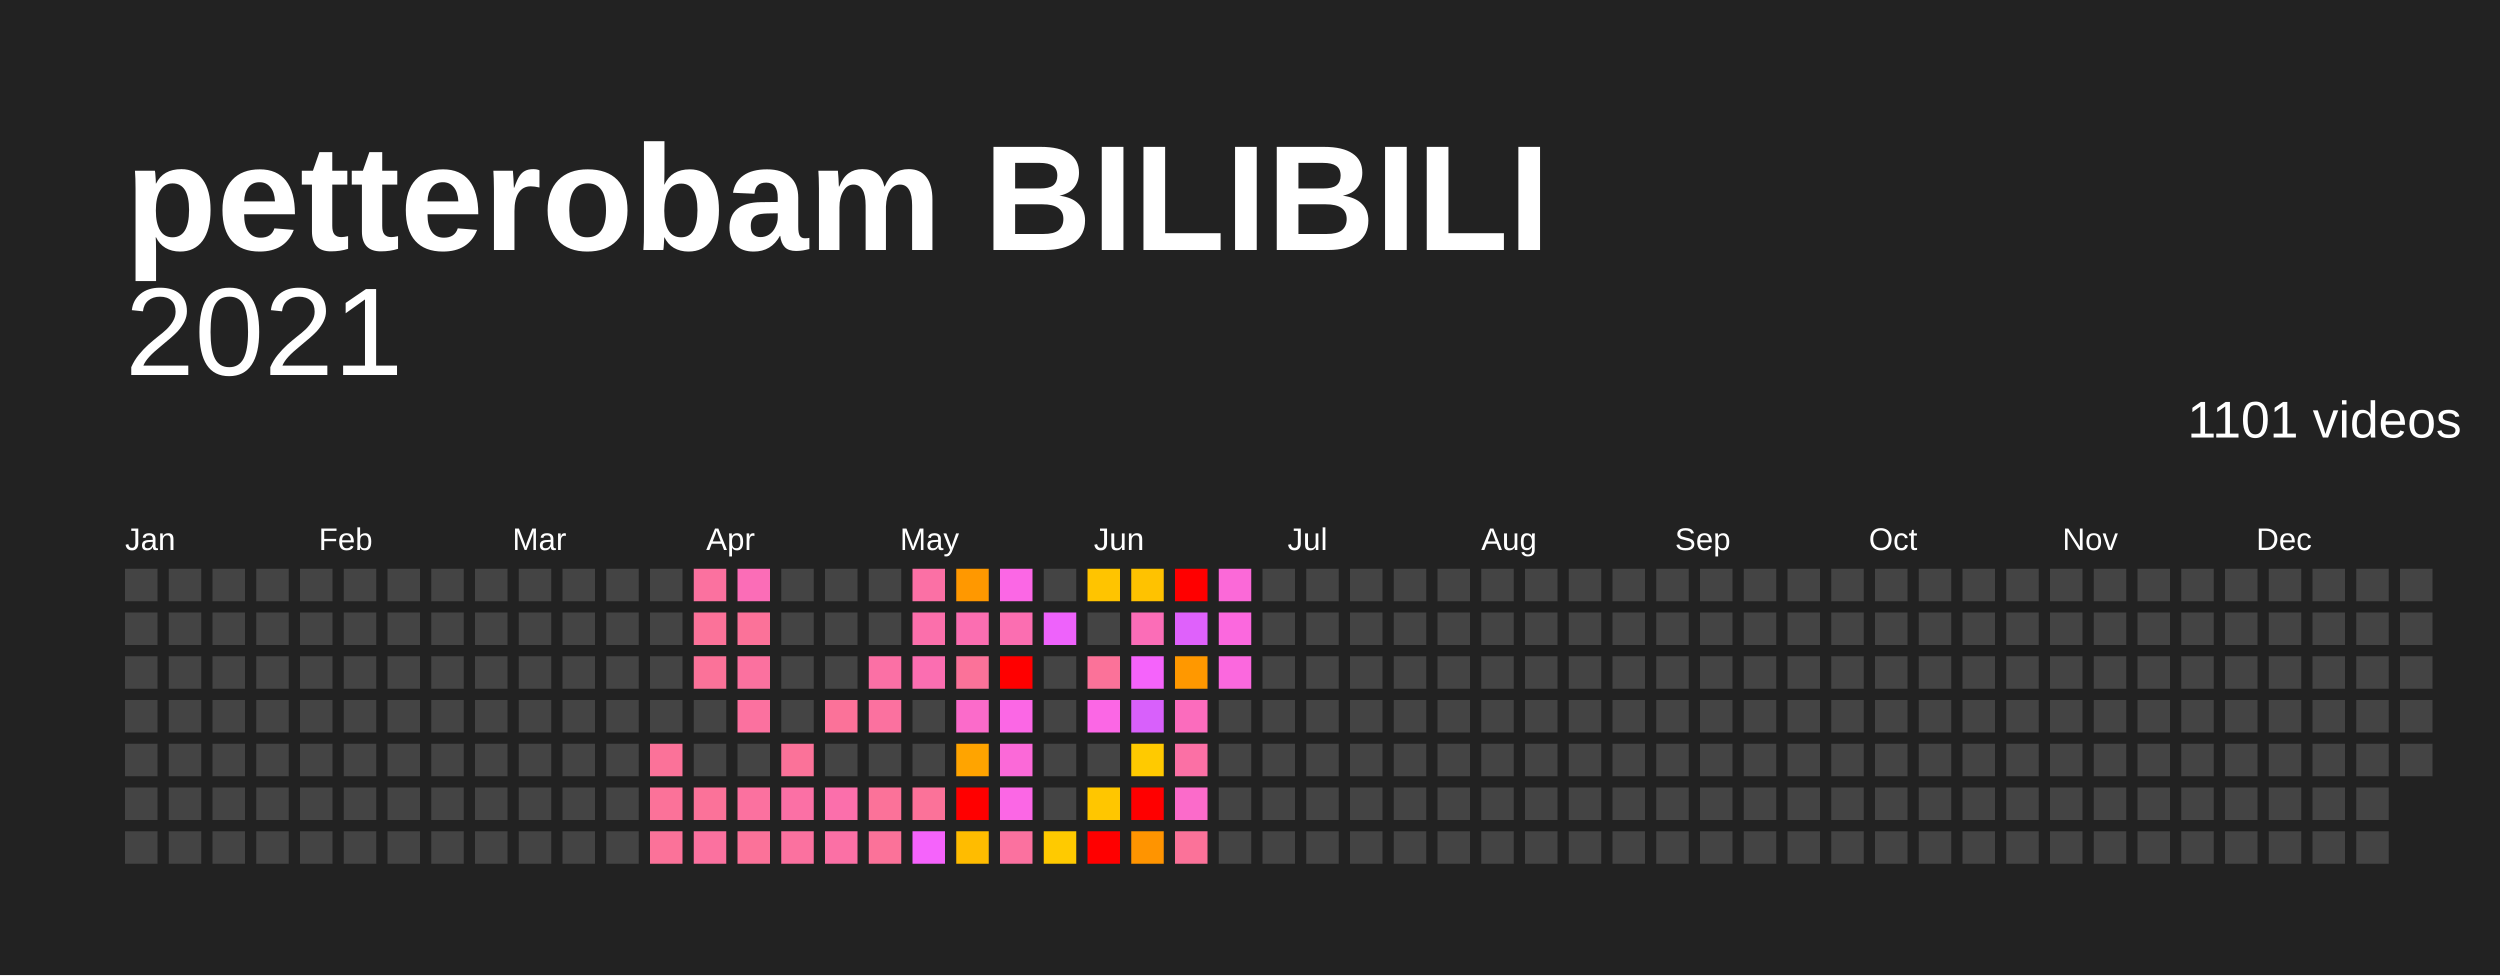
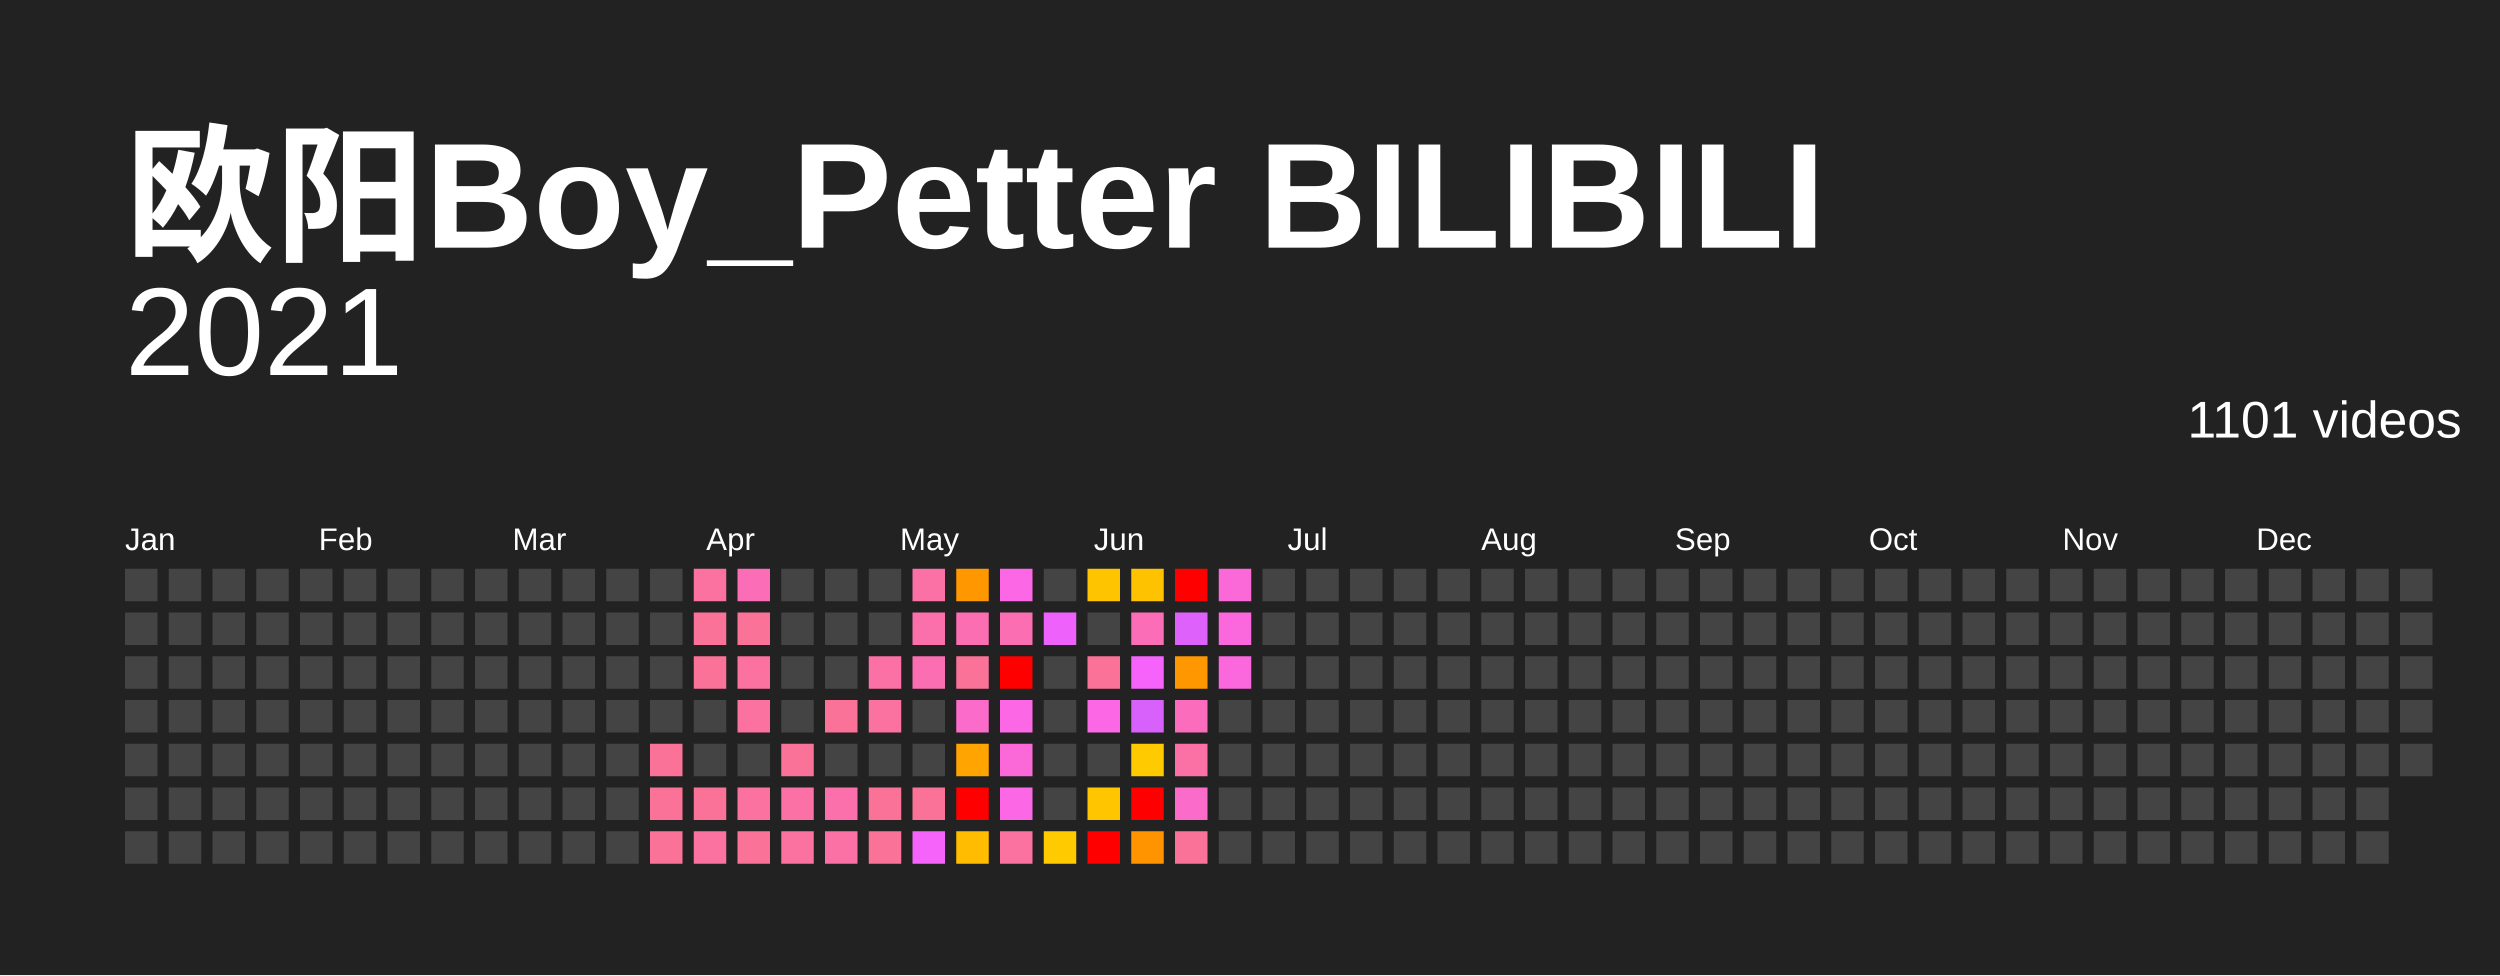
<svg xmlns="http://www.w3.org/2000/svg" baseProfile="full" height="78mm" version="1.1" viewBox="0,0,200,78" width="200mm">
  <defs />
  <rect fill="#222222" height="78" width="200" x="0" y="0" />
-   <text fill="#FFFFFF" style="font-size:12px; font-family:Arial; font-weight:bold;" x="10" y="20">petterobam BILIBILI</text>
+   <text fill="#FFFFFF" style="font-size:12px; font-family:Arial; font-weight:bold;" x="10" y="20">欧阳Boy_Petter BILIBILI</text>
  <text alignment-baseline="hanging" fill="#FFFFFF" style="font-size:10.0px; font-family:Arial;" x="10" y="30">2021</text>
  <text alignment-baseline="hanging" fill="#FFFFFF" style="font-size:4.125px; font-family:Arial;" x="175" y="35">1101 videos</text>
  <text fill="#FFFFFF" style="font-size:2.5px; font-family:Arial" x="10.0" y="44">Jan</text>
  <text fill="#FFFFFF" style="font-size:2.5px; font-family:Arial" x="25.5" y="44">Feb</text>
  <text fill="#FFFFFF" style="font-size:2.5px; font-family:Arial" x="41.0" y="44">Mar</text>
  <text fill="#FFFFFF" style="font-size:2.5px; font-family:Arial" x="56.5" y="44">Apr</text>
  <text fill="#FFFFFF" style="font-size:2.5px; font-family:Arial" x="72.0" y="44">May</text>
  <text fill="#FFFFFF" style="font-size:2.5px; font-family:Arial" x="87.5" y="44">Jun</text>
  <text fill="#FFFFFF" style="font-size:2.5px; font-family:Arial" x="103.0" y="44">Jul</text>
  <text fill="#FFFFFF" style="font-size:2.5px; font-family:Arial" x="118.5" y="44">Aug</text>
  <text fill="#FFFFFF" style="font-size:2.5px; font-family:Arial" x="134.0" y="44">Sep</text>
  <text fill="#FFFFFF" style="font-size:2.5px; font-family:Arial" x="149.5" y="44">Oct</text>
  <text fill="#FFFFFF" style="font-size:2.5px; font-family:Arial" x="165.0" y="44">Nov</text>
  <text fill="#FFFFFF" style="font-size:2.5px; font-family:Arial" x="180.5" y="44">Dec</text>
  <rect fill="#444444" height="2.6" width="2.6" x="10.0" y="45.5" />
  <rect fill="#444444" height="2.6" width="2.6" x="10.0" y="49.0" />
  <rect fill="#444444" height="2.6" width="2.6" x="10.0" y="52.5" />
  <rect fill="#444444" height="2.6" width="2.6" x="10.0" y="56.0" />
  <rect fill="#444444" height="2.6" width="2.6" x="10.0" y="59.5" />
  <rect fill="#444444" height="2.6" width="2.6" x="10.0" y="63.0" />
  <rect fill="#444444" height="2.6" width="2.6" x="10.0" y="66.5" />
  <rect fill="#444444" height="2.6" width="2.6" x="13.5" y="45.5" />
  <rect fill="#444444" height="2.6" width="2.6" x="13.5" y="49.0" />
  <rect fill="#444444" height="2.6" width="2.6" x="13.5" y="52.5" />
  <rect fill="#444444" height="2.6" width="2.6" x="13.5" y="56.0" />
  <rect fill="#444444" height="2.6" width="2.6" x="13.5" y="59.5" />
  <rect fill="#444444" height="2.6" width="2.6" x="13.5" y="63.0" />
  <rect fill="#444444" height="2.6" width="2.6" x="13.5" y="66.5" />
  <rect fill="#444444" height="2.6" width="2.6" x="17.0" y="45.5" />
  <rect fill="#444444" height="2.6" width="2.6" x="17.0" y="49.0" />
  <rect fill="#444444" height="2.6" width="2.6" x="17.0" y="52.5" />
  <rect fill="#444444" height="2.6" width="2.6" x="17.0" y="56.0" />
  <rect fill="#444444" height="2.6" width="2.6" x="17.0" y="59.5" />
  <rect fill="#444444" height="2.6" width="2.6" x="17.0" y="63.0" />
  <rect fill="#444444" height="2.6" width="2.6" x="17.0" y="66.5" />
  <rect fill="#444444" height="2.6" width="2.6" x="20.5" y="45.5" />
  <rect fill="#444444" height="2.6" width="2.6" x="20.5" y="49.0" />
  <rect fill="#444444" height="2.6" width="2.6" x="20.5" y="52.5" />
  <rect fill="#444444" height="2.6" width="2.6" x="20.5" y="56.0" />
  <rect fill="#444444" height="2.6" width="2.6" x="20.5" y="59.5" />
  <rect fill="#444444" height="2.6" width="2.6" x="20.5" y="63.0" />
  <rect fill="#444444" height="2.6" width="2.6" x="20.5" y="66.5" />
  <rect fill="#444444" height="2.6" width="2.6" x="24.0" y="45.5" />
  <rect fill="#444444" height="2.6" width="2.6" x="24.0" y="49.0" />
  <rect fill="#444444" height="2.6" width="2.6" x="24.0" y="52.5" />
  <rect fill="#444444" height="2.6" width="2.6" x="24.0" y="56.0" />
  <rect fill="#444444" height="2.6" width="2.6" x="24.0" y="59.5" />
  <rect fill="#444444" height="2.6" width="2.6" x="24.0" y="63.0" />
  <rect fill="#444444" height="2.6" width="2.6" x="24.0" y="66.5" />
  <rect fill="#444444" height="2.6" width="2.6" x="27.5" y="45.5" />
  <rect fill="#444444" height="2.6" width="2.6" x="27.5" y="49.0" />
  <rect fill="#444444" height="2.6" width="2.6" x="27.5" y="52.5" />
  <rect fill="#444444" height="2.6" width="2.6" x="27.5" y="56.0" />
  <rect fill="#444444" height="2.6" width="2.6" x="27.5" y="59.5" />
  <rect fill="#444444" height="2.6" width="2.6" x="27.5" y="63.0" />
  <rect fill="#444444" height="2.6" width="2.6" x="27.5" y="66.5" />
  <rect fill="#444444" height="2.6" width="2.6" x="31.0" y="45.5" />
  <rect fill="#444444" height="2.6" width="2.6" x="31.0" y="49.0" />
  <rect fill="#444444" height="2.6" width="2.6" x="31.0" y="52.5" />
  <rect fill="#444444" height="2.6" width="2.6" x="31.0" y="56.0" />
  <rect fill="#444444" height="2.6" width="2.6" x="31.0" y="59.5" />
  <rect fill="#444444" height="2.6" width="2.6" x="31.0" y="63.0" />
  <rect fill="#444444" height="2.6" width="2.6" x="31.0" y="66.5" />
  <rect fill="#444444" height="2.6" width="2.6" x="34.5" y="45.5" />
  <rect fill="#444444" height="2.6" width="2.6" x="34.5" y="49.0" />
  <rect fill="#444444" height="2.6" width="2.6" x="34.5" y="52.5" />
  <rect fill="#444444" height="2.6" width="2.6" x="34.5" y="56.0" />
  <rect fill="#444444" height="2.6" width="2.6" x="34.5" y="59.5" />
  <rect fill="#444444" height="2.6" width="2.6" x="34.5" y="63.0" />
  <rect fill="#444444" height="2.6" width="2.6" x="34.5" y="66.5" />
  <rect fill="#444444" height="2.6" width="2.6" x="38.0" y="45.5" />
  <rect fill="#444444" height="2.6" width="2.6" x="38.0" y="49.0" />
  <rect fill="#444444" height="2.6" width="2.6" x="38.0" y="52.5" />
  <rect fill="#444444" height="2.6" width="2.6" x="38.0" y="56.0" />
  <rect fill="#444444" height="2.6" width="2.6" x="38.0" y="59.5" />
  <rect fill="#444444" height="2.6" width="2.6" x="38.0" y="63.0" />
  <rect fill="#444444" height="2.6" width="2.6" x="38.0" y="66.5" />
  <rect fill="#444444" height="2.6" width="2.6" x="41.5" y="45.5" />
  <rect fill="#444444" height="2.6" width="2.6" x="41.5" y="49.0" />
  <rect fill="#444444" height="2.6" width="2.6" x="41.5" y="52.5" />
  <rect fill="#444444" height="2.6" width="2.6" x="41.5" y="56.0" />
  <rect fill="#444444" height="2.6" width="2.6" x="41.5" y="59.5" />
  <rect fill="#444444" height="2.6" width="2.6" x="41.5" y="63.0" />
  <rect fill="#444444" height="2.6" width="2.6" x="41.5" y="66.5" />
  <rect fill="#444444" height="2.6" width="2.6" x="45.0" y="45.5" />
  <rect fill="#444444" height="2.6" width="2.6" x="45.0" y="49.0" />
  <rect fill="#444444" height="2.6" width="2.6" x="45.0" y="52.5" />
  <rect fill="#444444" height="2.6" width="2.6" x="45.0" y="56.0" />
  <rect fill="#444444" height="2.6" width="2.6" x="45.0" y="59.5" />
  <rect fill="#444444" height="2.6" width="2.6" x="45.0" y="63.0" />
  <rect fill="#444444" height="2.6" width="2.6" x="45.0" y="66.5" />
  <rect fill="#444444" height="2.6" width="2.6" x="48.5" y="45.5" />
  <rect fill="#444444" height="2.6" width="2.6" x="48.5" y="49.0" />
  <rect fill="#444444" height="2.6" width="2.6" x="48.5" y="52.5" />
  <rect fill="#444444" height="2.6" width="2.6" x="48.5" y="56.0" />
  <rect fill="#444444" height="2.6" width="2.6" x="48.5" y="59.5" />
  <rect fill="#444444" height="2.6" width="2.6" x="48.5" y="63.0" />
  <rect fill="#444444" height="2.6" width="2.6" x="48.5" y="66.5" />
  <rect fill="#444444" height="2.6" width="2.6" x="52.0" y="45.5" />
  <rect fill="#444444" height="2.6" width="2.6" x="52.0" y="49.0" />
  <rect fill="#444444" height="2.6" width="2.6" x="52.0" y="52.5" />
  <rect fill="#444444" height="2.6" width="2.6" x="52.0" y="56.0" />
  <rect fill="#fb7299" height="2.6" width="2.6" x="52.0" y="59.5" />
  <rect fill="#fb7299" height="2.6" width="2.6" x="52.0" y="63.0" />
  <rect fill="#fb7299" height="2.6" width="2.6" x="52.0" y="66.5" />
  <rect fill="#fb719f" height="2.6" width="2.6" x="55.5" y="45.5" />
  <rect fill="#fb7299" height="2.6" width="2.6" x="55.5" y="49.0" />
  <rect fill="#fb7299" height="2.6" width="2.6" x="55.5" y="52.5" />
  <rect fill="#444444" height="2.6" width="2.6" x="55.5" y="56.0" />
  <rect fill="#444444" height="2.6" width="2.6" x="55.5" y="59.5" />
  <rect fill="#fb7299" height="2.6" width="2.6" x="55.5" y="63.0" />
  <rect fill="#fb719f" height="2.6" width="2.6" x="55.5" y="66.5" />
  <rect fill="#fb6db7" height="2.6" width="2.6" x="59.0" y="45.5" />
  <rect fill="#fb7299" height="2.6" width="2.6" x="59.0" y="49.0" />
  <rect fill="#fb719f" height="2.6" width="2.6" x="59.0" y="52.5" />
  <rect fill="#fb719f" height="2.6" width="2.6" x="59.0" y="56.0" />
  <rect fill="#444444" height="2.6" width="2.6" x="59.0" y="59.5" />
  <rect fill="#fb719f" height="2.6" width="2.6" x="59.0" y="63.0" />
  <rect fill="#fb7299" height="2.6" width="2.6" x="59.0" y="66.5" />
  <rect fill="#444444" height="2.6" width="2.6" x="62.5" y="45.5" />
  <rect fill="#444444" height="2.6" width="2.6" x="62.5" y="49.0" />
  <rect fill="#444444" height="2.6" width="2.6" x="62.5" y="52.5" />
  <rect fill="#444444" height="2.6" width="2.6" x="62.5" y="56.0" />
  <rect fill="#fb7299" height="2.6" width="2.6" x="62.5" y="59.5" />
  <rect fill="#fb70a5" height="2.6" width="2.6" x="62.5" y="63.0" />
  <rect fill="#fb719f" height="2.6" width="2.6" x="62.5" y="66.5" />
  <rect fill="#444444" height="2.6" width="2.6" x="66.0" y="45.5" />
  <rect fill="#444444" height="2.6" width="2.6" x="66.0" y="49.0" />
  <rect fill="#444444" height="2.6" width="2.6" x="66.0" y="52.5" />
  <rect fill="#fb7299" height="2.6" width="2.6" x="66.0" y="56.0" />
  <rect fill="#444444" height="2.6" width="2.6" x="66.0" y="59.5" />
  <rect fill="#fb6fab" height="2.6" width="2.6" x="66.0" y="63.0" />
  <rect fill="#fb70a5" height="2.6" width="2.6" x="66.0" y="66.5" />
  <rect fill="#444444" height="2.6" width="2.6" x="69.5" y="45.5" />
  <rect fill="#444444" height="2.6" width="2.6" x="69.5" y="49.0" />
  <rect fill="#fb70a5" height="2.6" width="2.6" x="69.5" y="52.5" />
  <rect fill="#fb719f" height="2.6" width="2.6" x="69.5" y="56.0" />
  <rect fill="#444444" height="2.6" width="2.6" x="69.5" y="59.5" />
  <rect fill="#fb7299" height="2.6" width="2.6" x="69.5" y="63.0" />
  <rect fill="#fb7299" height="2.6" width="2.6" x="69.5" y="66.5" />
  <rect fill="#fb70a5" height="2.6" width="2.6" x="73.0" y="45.5" />
  <rect fill="#fb6fab" height="2.6" width="2.6" x="73.0" y="49.0" />
  <rect fill="#fb6eb1" height="2.6" width="2.6" x="73.0" y="52.5" />
  <rect fill="#444444" height="2.6" width="2.6" x="73.0" y="56.0" />
  <rect fill="#444444" height="2.6" width="2.6" x="73.0" y="59.5" />
  <rect fill="#fb7299" height="2.6" width="2.6" x="73.0" y="63.0" />
  <rect fill="#f563fb" height="2.6" width="2.6" x="73.0" y="66.5" />
  <rect fill="#ff9800" height="2.6" width="2.6" x="76.5" y="45.5" />
  <rect fill="#fb6eb1" height="2.6" width="2.6" x="76.5" y="49.0" />
  <rect fill="#fb7299" height="2.6" width="2.6" x="76.5" y="52.5" />
  <rect fill="#fb6bca" height="2.6" width="2.6" x="76.5" y="56.0" />
  <rect fill="#ffa400" height="2.6" width="2.6" x="76.5" y="59.5" />
  <rect fill="red" height="2.6" width="2.6" x="76.5" y="63.0" />
  <rect fill="#ffbc00" height="2.6" width="2.6" x="76.5" y="66.5" />
  <rect fill="#fb67e5" height="2.6" width="2.6" x="80.0" y="45.5" />
  <rect fill="#fb6eb1" height="2.6" width="2.6" x="80.0" y="49.0" />
  <rect fill="red" height="2.6" width="2.6" x="80.0" y="52.5" />
  <rect fill="#fb67e5" height="2.6" width="2.6" x="80.0" y="56.0" />
  <rect fill="#fb69d8" height="2.6" width="2.6" x="80.0" y="59.5" />
  <rect fill="#fb67e5" height="2.6" width="2.6" x="80.0" y="63.0" />
  <rect fill="#fb719f" height="2.6" width="2.6" x="80.0" y="66.5" />
  <rect fill="#444444" height="2.6" width="2.6" x="83.5" y="45.5" />
  <rect fill="#ee62fb" height="2.6" width="2.6" x="83.5" y="49.0" />
  <rect fill="#444444" height="2.6" width="2.6" x="83.5" y="52.5" />
  <rect fill="#444444" height="2.6" width="2.6" x="83.5" y="56.0" />
  <rect fill="#444444" height="2.6" width="2.6" x="83.5" y="59.5" />
  <rect fill="#444444" height="2.6" width="2.6" x="83.5" y="63.0" />
  <rect fill="#ffca00" height="2.6" width="2.6" x="83.5" y="66.5" />
  <rect fill="#ffc400" height="2.6" width="2.6" x="87.0" y="45.5" />
  <rect fill="#444444" height="2.6" width="2.6" x="87.0" y="49.0" />
  <rect fill="#fb7299" height="2.6" width="2.6" x="87.0" y="52.5" />
  <rect fill="#fb67e5" height="2.6" width="2.6" x="87.0" y="56.0" />
  <rect fill="#444444" height="2.6" width="2.6" x="87.0" y="59.5" />
  <rect fill="#ffc600" height="2.6" width="2.6" x="87.0" y="63.0" />
  <rect fill="red" height="2.6" width="2.6" x="87.0" y="66.5" />
  <rect fill="#ffc200" height="2.6" width="2.6" x="90.5" y="45.5" />
  <rect fill="#fb6db7" height="2.6" width="2.6" x="90.5" y="49.0" />
  <rect fill="#f563fb" height="2.6" width="2.6" x="90.5" y="52.5" />
  <rect fill="#d860fb" height="2.6" width="2.6" x="90.5" y="56.0" />
  <rect fill="#ffca00" height="2.6" width="2.6" x="90.5" y="59.5" />
  <rect fill="red" height="2.6" width="2.6" x="90.5" y="63.0" />
  <rect fill="#ff9400" height="2.6" width="2.6" x="90.5" y="66.5" />
  <rect fill="red" height="2.6" width="2.6" x="94.0" y="45.5" />
  <rect fill="#df61fb" height="2.6" width="2.6" x="94.0" y="49.0" />
  <rect fill="#ff9800" height="2.6" width="2.6" x="94.0" y="52.5" />
  <rect fill="#fb6cbd" height="2.6" width="2.6" x="94.0" y="56.0" />
  <rect fill="#fb70a5" height="2.6" width="2.6" x="94.0" y="59.5" />
  <rect fill="#fb6bca" height="2.6" width="2.6" x="94.0" y="63.0" />
  <rect fill="#fb7299" height="2.6" width="2.6" x="94.0" y="66.5" />
  <rect fill="#fb69d8" height="2.6" width="2.6" x="97.5" y="45.5" />
  <rect fill="#fb68de" height="2.6" width="2.6" x="97.5" y="49.0" />
  <rect fill="#fb68de" height="2.6" width="2.6" x="97.5" y="52.5" />
  <rect fill="#444444" height="2.6" width="2.6" x="97.5" y="56.0" />
  <rect fill="#444444" height="2.6" width="2.6" x="97.5" y="59.5" />
  <rect fill="#444444" height="2.6" width="2.6" x="97.5" y="63.0" />
  <rect fill="#444444" height="2.6" width="2.6" x="97.5" y="66.5" />
  <rect fill="#444444" height="2.6" width="2.6" x="101.0" y="45.5" />
  <rect fill="#444444" height="2.6" width="2.6" x="101.0" y="49.0" />
  <rect fill="#444444" height="2.6" width="2.6" x="101.0" y="52.5" />
  <rect fill="#444444" height="2.6" width="2.6" x="101.0" y="56.0" />
  <rect fill="#444444" height="2.6" width="2.6" x="101.0" y="59.5" />
  <rect fill="#444444" height="2.6" width="2.6" x="101.0" y="63.0" />
  <rect fill="#444444" height="2.6" width="2.6" x="101.0" y="66.5" />
  <rect fill="#444444" height="2.6" width="2.6" x="104.5" y="45.5" />
  <rect fill="#444444" height="2.6" width="2.6" x="104.5" y="49.0" />
  <rect fill="#444444" height="2.6" width="2.6" x="104.5" y="52.5" />
  <rect fill="#444444" height="2.6" width="2.6" x="104.5" y="56.0" />
  <rect fill="#444444" height="2.6" width="2.6" x="104.5" y="59.5" />
  <rect fill="#444444" height="2.6" width="2.6" x="104.5" y="63.0" />
  <rect fill="#444444" height="2.6" width="2.6" x="104.5" y="66.5" />
  <rect fill="#444444" height="2.6" width="2.6" x="108.0" y="45.5" />
  <rect fill="#444444" height="2.6" width="2.6" x="108.0" y="49.0" />
  <rect fill="#444444" height="2.6" width="2.6" x="108.0" y="52.5" />
  <rect fill="#444444" height="2.6" width="2.6" x="108.0" y="56.0" />
  <rect fill="#444444" height="2.6" width="2.6" x="108.0" y="59.5" />
  <rect fill="#444444" height="2.6" width="2.6" x="108.0" y="63.0" />
  <rect fill="#444444" height="2.6" width="2.6" x="108.0" y="66.5" />
  <rect fill="#444444" height="2.6" width="2.6" x="111.5" y="45.5" />
  <rect fill="#444444" height="2.6" width="2.6" x="111.5" y="49.0" />
  <rect fill="#444444" height="2.6" width="2.6" x="111.5" y="52.5" />
  <rect fill="#444444" height="2.6" width="2.6" x="111.5" y="56.0" />
  <rect fill="#444444" height="2.6" width="2.6" x="111.5" y="59.5" />
  <rect fill="#444444" height="2.6" width="2.6" x="111.5" y="63.0" />
  <rect fill="#444444" height="2.6" width="2.6" x="111.5" y="66.5" />
  <rect fill="#444444" height="2.6" width="2.6" x="115.0" y="45.5" />
  <rect fill="#444444" height="2.6" width="2.6" x="115.0" y="49.0" />
  <rect fill="#444444" height="2.6" width="2.6" x="115.0" y="52.5" />
  <rect fill="#444444" height="2.6" width="2.6" x="115.0" y="56.0" />
  <rect fill="#444444" height="2.6" width="2.6" x="115.0" y="59.5" />
  <rect fill="#444444" height="2.6" width="2.6" x="115.0" y="63.0" />
  <rect fill="#444444" height="2.6" width="2.6" x="115.0" y="66.5" />
  <rect fill="#444444" height="2.6" width="2.6" x="118.5" y="45.5" />
  <rect fill="#444444" height="2.6" width="2.6" x="118.5" y="49.0" />
  <rect fill="#444444" height="2.6" width="2.6" x="118.5" y="52.5" />
  <rect fill="#444444" height="2.6" width="2.6" x="118.5" y="56.0" />
  <rect fill="#444444" height="2.6" width="2.6" x="118.5" y="59.5" />
  <rect fill="#444444" height="2.6" width="2.6" x="118.5" y="63.0" />
  <rect fill="#444444" height="2.6" width="2.6" x="118.5" y="66.5" />
  <rect fill="#444444" height="2.6" width="2.6" x="122.0" y="45.5" />
  <rect fill="#444444" height="2.6" width="2.6" x="122.0" y="49.0" />
  <rect fill="#444444" height="2.6" width="2.6" x="122.0" y="52.5" />
  <rect fill="#444444" height="2.6" width="2.6" x="122.0" y="56.0" />
  <rect fill="#444444" height="2.6" width="2.6" x="122.0" y="59.5" />
  <rect fill="#444444" height="2.6" width="2.6" x="122.0" y="63.0" />
  <rect fill="#444444" height="2.6" width="2.6" x="122.0" y="66.5" />
  <rect fill="#444444" height="2.6" width="2.6" x="125.5" y="45.5" />
  <rect fill="#444444" height="2.6" width="2.6" x="125.5" y="49.0" />
  <rect fill="#444444" height="2.6" width="2.6" x="125.5" y="52.5" />
  <rect fill="#444444" height="2.6" width="2.6" x="125.5" y="56.0" />
  <rect fill="#444444" height="2.6" width="2.6" x="125.5" y="59.5" />
  <rect fill="#444444" height="2.6" width="2.6" x="125.5" y="63.0" />
  <rect fill="#444444" height="2.6" width="2.6" x="125.5" y="66.5" />
  <rect fill="#444444" height="2.6" width="2.6" x="129.0" y="45.5" />
  <rect fill="#444444" height="2.6" width="2.6" x="129.0" y="49.0" />
  <rect fill="#444444" height="2.6" width="2.6" x="129.0" y="52.5" />
  <rect fill="#444444" height="2.6" width="2.6" x="129.0" y="56.0" />
  <rect fill="#444444" height="2.6" width="2.6" x="129.0" y="59.5" />
  <rect fill="#444444" height="2.6" width="2.6" x="129.0" y="63.0" />
  <rect fill="#444444" height="2.6" width="2.6" x="129.0" y="66.5" />
  <rect fill="#444444" height="2.6" width="2.6" x="132.5" y="45.5" />
  <rect fill="#444444" height="2.6" width="2.6" x="132.5" y="49.0" />
  <rect fill="#444444" height="2.6" width="2.6" x="132.5" y="52.5" />
  <rect fill="#444444" height="2.6" width="2.6" x="132.5" y="56.0" />
  <rect fill="#444444" height="2.6" width="2.6" x="132.5" y="59.5" />
  <rect fill="#444444" height="2.6" width="2.6" x="132.5" y="63.0" />
  <rect fill="#444444" height="2.6" width="2.6" x="132.5" y="66.5" />
  <rect fill="#444444" height="2.6" width="2.6" x="136.0" y="45.5" />
  <rect fill="#444444" height="2.6" width="2.6" x="136.0" y="49.0" />
  <rect fill="#444444" height="2.6" width="2.6" x="136.0" y="52.5" />
  <rect fill="#444444" height="2.6" width="2.6" x="136.0" y="56.0" />
  <rect fill="#444444" height="2.6" width="2.6" x="136.0" y="59.5" />
  <rect fill="#444444" height="2.6" width="2.6" x="136.0" y="63.0" />
  <rect fill="#444444" height="2.6" width="2.6" x="136.0" y="66.5" />
  <rect fill="#444444" height="2.6" width="2.6" x="139.5" y="45.5" />
  <rect fill="#444444" height="2.6" width="2.6" x="139.5" y="49.0" />
  <rect fill="#444444" height="2.6" width="2.6" x="139.5" y="52.5" />
  <rect fill="#444444" height="2.6" width="2.6" x="139.5" y="56.0" />
  <rect fill="#444444" height="2.6" width="2.6" x="139.5" y="59.5" />
  <rect fill="#444444" height="2.6" width="2.6" x="139.5" y="63.0" />
  <rect fill="#444444" height="2.6" width="2.6" x="139.5" y="66.5" />
  <rect fill="#444444" height="2.6" width="2.6" x="143.0" y="45.5" />
  <rect fill="#444444" height="2.6" width="2.6" x="143.0" y="49.0" />
  <rect fill="#444444" height="2.6" width="2.6" x="143.0" y="52.5" />
  <rect fill="#444444" height="2.6" width="2.6" x="143.0" y="56.0" />
  <rect fill="#444444" height="2.6" width="2.6" x="143.0" y="59.5" />
  <rect fill="#444444" height="2.6" width="2.6" x="143.0" y="63.0" />
  <rect fill="#444444" height="2.6" width="2.6" x="143.0" y="66.5" />
  <rect fill="#444444" height="2.6" width="2.6" x="146.5" y="45.5" />
  <rect fill="#444444" height="2.6" width="2.6" x="146.5" y="49.0" />
  <rect fill="#444444" height="2.6" width="2.6" x="146.5" y="52.5" />
  <rect fill="#444444" height="2.6" width="2.6" x="146.5" y="56.0" />
  <rect fill="#444444" height="2.6" width="2.6" x="146.5" y="59.5" />
  <rect fill="#444444" height="2.6" width="2.6" x="146.5" y="63.0" />
  <rect fill="#444444" height="2.6" width="2.6" x="146.5" y="66.5" />
  <rect fill="#444444" height="2.6" width="2.6" x="150.0" y="45.5" />
  <rect fill="#444444" height="2.6" width="2.6" x="150.0" y="49.0" />
  <rect fill="#444444" height="2.6" width="2.6" x="150.0" y="52.5" />
  <rect fill="#444444" height="2.6" width="2.6" x="150.0" y="56.0" />
  <rect fill="#444444" height="2.6" width="2.6" x="150.0" y="59.5" />
  <rect fill="#444444" height="2.6" width="2.6" x="150.0" y="63.0" />
  <rect fill="#444444" height="2.6" width="2.6" x="150.0" y="66.5" />
  <rect fill="#444444" height="2.6" width="2.6" x="153.5" y="45.5" />
  <rect fill="#444444" height="2.6" width="2.6" x="153.5" y="49.0" />
  <rect fill="#444444" height="2.6" width="2.6" x="153.5" y="52.5" />
  <rect fill="#444444" height="2.6" width="2.6" x="153.5" y="56.0" />
  <rect fill="#444444" height="2.6" width="2.6" x="153.5" y="59.5" />
  <rect fill="#444444" height="2.6" width="2.6" x="153.5" y="63.0" />
  <rect fill="#444444" height="2.6" width="2.6" x="153.5" y="66.5" />
  <rect fill="#444444" height="2.6" width="2.6" x="157.0" y="45.5" />
  <rect fill="#444444" height="2.6" width="2.6" x="157.0" y="49.0" />
  <rect fill="#444444" height="2.6" width="2.6" x="157.0" y="52.5" />
  <rect fill="#444444" height="2.6" width="2.6" x="157.0" y="56.0" />
  <rect fill="#444444" height="2.6" width="2.6" x="157.0" y="59.5" />
  <rect fill="#444444" height="2.6" width="2.6" x="157.0" y="63.0" />
  <rect fill="#444444" height="2.6" width="2.6" x="157.0" y="66.5" />
  <rect fill="#444444" height="2.6" width="2.6" x="160.5" y="45.5" />
  <rect fill="#444444" height="2.6" width="2.6" x="160.5" y="49.0" />
  <rect fill="#444444" height="2.6" width="2.6" x="160.5" y="52.5" />
  <rect fill="#444444" height="2.6" width="2.6" x="160.5" y="56.0" />
  <rect fill="#444444" height="2.6" width="2.6" x="160.5" y="59.5" />
  <rect fill="#444444" height="2.6" width="2.6" x="160.5" y="63.0" />
  <rect fill="#444444" height="2.6" width="2.6" x="160.5" y="66.5" />
  <rect fill="#444444" height="2.6" width="2.6" x="164.0" y="45.5" />
  <rect fill="#444444" height="2.6" width="2.6" x="164.0" y="49.0" />
  <rect fill="#444444" height="2.6" width="2.6" x="164.0" y="52.5" />
  <rect fill="#444444" height="2.6" width="2.6" x="164.0" y="56.0" />
  <rect fill="#444444" height="2.6" width="2.6" x="164.0" y="59.5" />
  <rect fill="#444444" height="2.6" width="2.6" x="164.0" y="63.0" />
  <rect fill="#444444" height="2.6" width="2.6" x="164.0" y="66.5" />
  <rect fill="#444444" height="2.6" width="2.6" x="167.5" y="45.5" />
  <rect fill="#444444" height="2.6" width="2.6" x="167.5" y="49.0" />
  <rect fill="#444444" height="2.6" width="2.6" x="167.5" y="52.5" />
  <rect fill="#444444" height="2.6" width="2.6" x="167.5" y="56.0" />
  <rect fill="#444444" height="2.6" width="2.6" x="167.5" y="59.5" />
  <rect fill="#444444" height="2.6" width="2.6" x="167.5" y="63.0" />
  <rect fill="#444444" height="2.6" width="2.6" x="167.5" y="66.5" />
  <rect fill="#444444" height="2.6" width="2.6" x="171.0" y="45.5" />
  <rect fill="#444444" height="2.6" width="2.6" x="171.0" y="49.0" />
  <rect fill="#444444" height="2.6" width="2.6" x="171.0" y="52.5" />
  <rect fill="#444444" height="2.6" width="2.6" x="171.0" y="56.0" />
  <rect fill="#444444" height="2.6" width="2.6" x="171.0" y="59.5" />
  <rect fill="#444444" height="2.6" width="2.6" x="171.0" y="63.0" />
  <rect fill="#444444" height="2.6" width="2.6" x="171.0" y="66.5" />
  <rect fill="#444444" height="2.6" width="2.6" x="174.5" y="45.5" />
  <rect fill="#444444" height="2.6" width="2.6" x="174.5" y="49.0" />
  <rect fill="#444444" height="2.6" width="2.6" x="174.5" y="52.5" />
  <rect fill="#444444" height="2.6" width="2.6" x="174.5" y="56.0" />
  <rect fill="#444444" height="2.6" width="2.6" x="174.5" y="59.5" />
  <rect fill="#444444" height="2.6" width="2.6" x="174.5" y="63.0" />
  <rect fill="#444444" height="2.6" width="2.6" x="174.5" y="66.5" />
  <rect fill="#444444" height="2.6" width="2.6" x="178.0" y="45.5" />
  <rect fill="#444444" height="2.6" width="2.6" x="178.0" y="49.0" />
  <rect fill="#444444" height="2.6" width="2.6" x="178.0" y="52.5" />
  <rect fill="#444444" height="2.6" width="2.6" x="178.0" y="56.0" />
  <rect fill="#444444" height="2.6" width="2.6" x="178.0" y="59.5" />
  <rect fill="#444444" height="2.6" width="2.6" x="178.0" y="63.0" />
  <rect fill="#444444" height="2.6" width="2.6" x="178.0" y="66.5" />
  <rect fill="#444444" height="2.6" width="2.6" x="181.5" y="45.5" />
  <rect fill="#444444" height="2.6" width="2.6" x="181.5" y="49.0" />
  <rect fill="#444444" height="2.6" width="2.6" x="181.5" y="52.5" />
  <rect fill="#444444" height="2.6" width="2.6" x="181.5" y="56.0" />
  <rect fill="#444444" height="2.6" width="2.6" x="181.5" y="59.5" />
  <rect fill="#444444" height="2.6" width="2.6" x="181.5" y="63.0" />
  <rect fill="#444444" height="2.6" width="2.6" x="181.5" y="66.5" />
  <rect fill="#444444" height="2.6" width="2.6" x="185.0" y="45.5" />
  <rect fill="#444444" height="2.6" width="2.6" x="185.0" y="49.0" />
  <rect fill="#444444" height="2.6" width="2.6" x="185.0" y="52.5" />
  <rect fill="#444444" height="2.6" width="2.6" x="185.0" y="56.0" />
  <rect fill="#444444" height="2.6" width="2.6" x="185.0" y="59.5" />
  <rect fill="#444444" height="2.6" width="2.6" x="185.0" y="63.0" />
  <rect fill="#444444" height="2.6" width="2.6" x="185.0" y="66.5" />
  <rect fill="#444444" height="2.6" width="2.6" x="188.5" y="45.5" />
  <rect fill="#444444" height="2.6" width="2.6" x="188.5" y="49.0" />
  <rect fill="#444444" height="2.6" width="2.6" x="188.5" y="52.5" />
  <rect fill="#444444" height="2.6" width="2.6" x="188.5" y="56.0" />
  <rect fill="#444444" height="2.6" width="2.6" x="188.5" y="59.5" />
  <rect fill="#444444" height="2.6" width="2.6" x="188.5" y="63.0" />
  <rect fill="#444444" height="2.6" width="2.6" x="188.5" y="66.5" />
  <rect fill="#444444" height="2.6" width="2.6" x="192.0" y="45.5" />
  <rect fill="#444444" height="2.6" width="2.6" x="192.0" y="49.0" />
  <rect fill="#444444" height="2.6" width="2.6" x="192.0" y="52.5" />
  <rect fill="#444444" height="2.6" width="2.6" x="192.0" y="56.0" />
  <rect fill="#444444" height="2.6" width="2.6" x="192.0" y="59.5" />
</svg>
